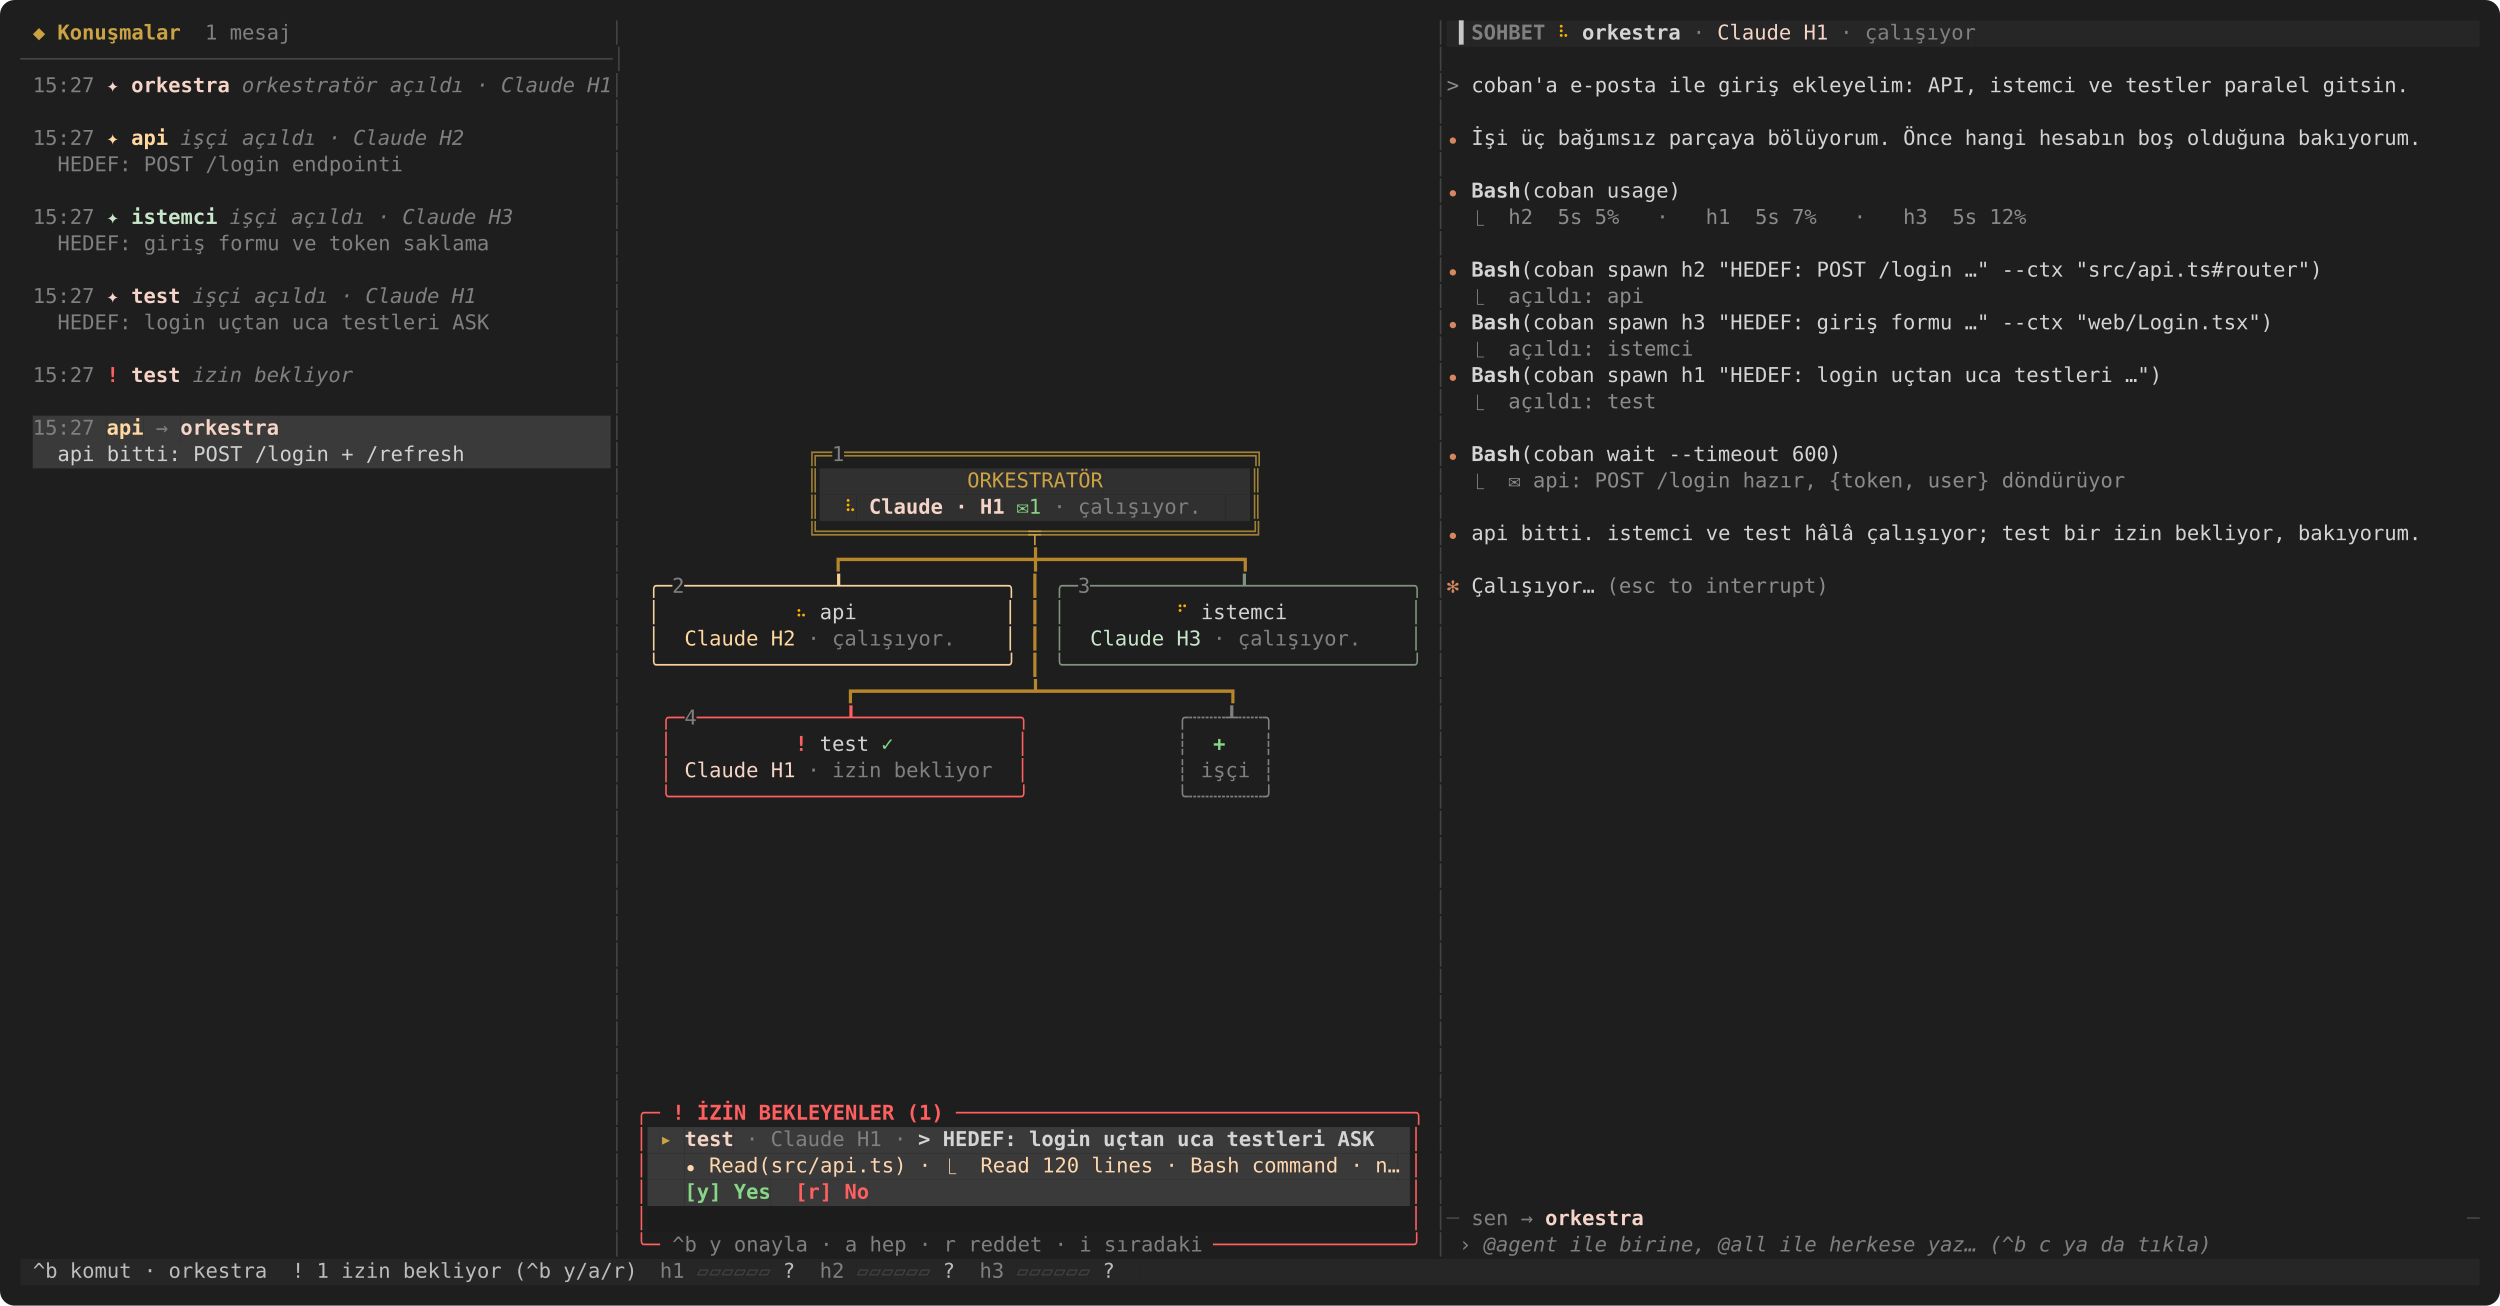
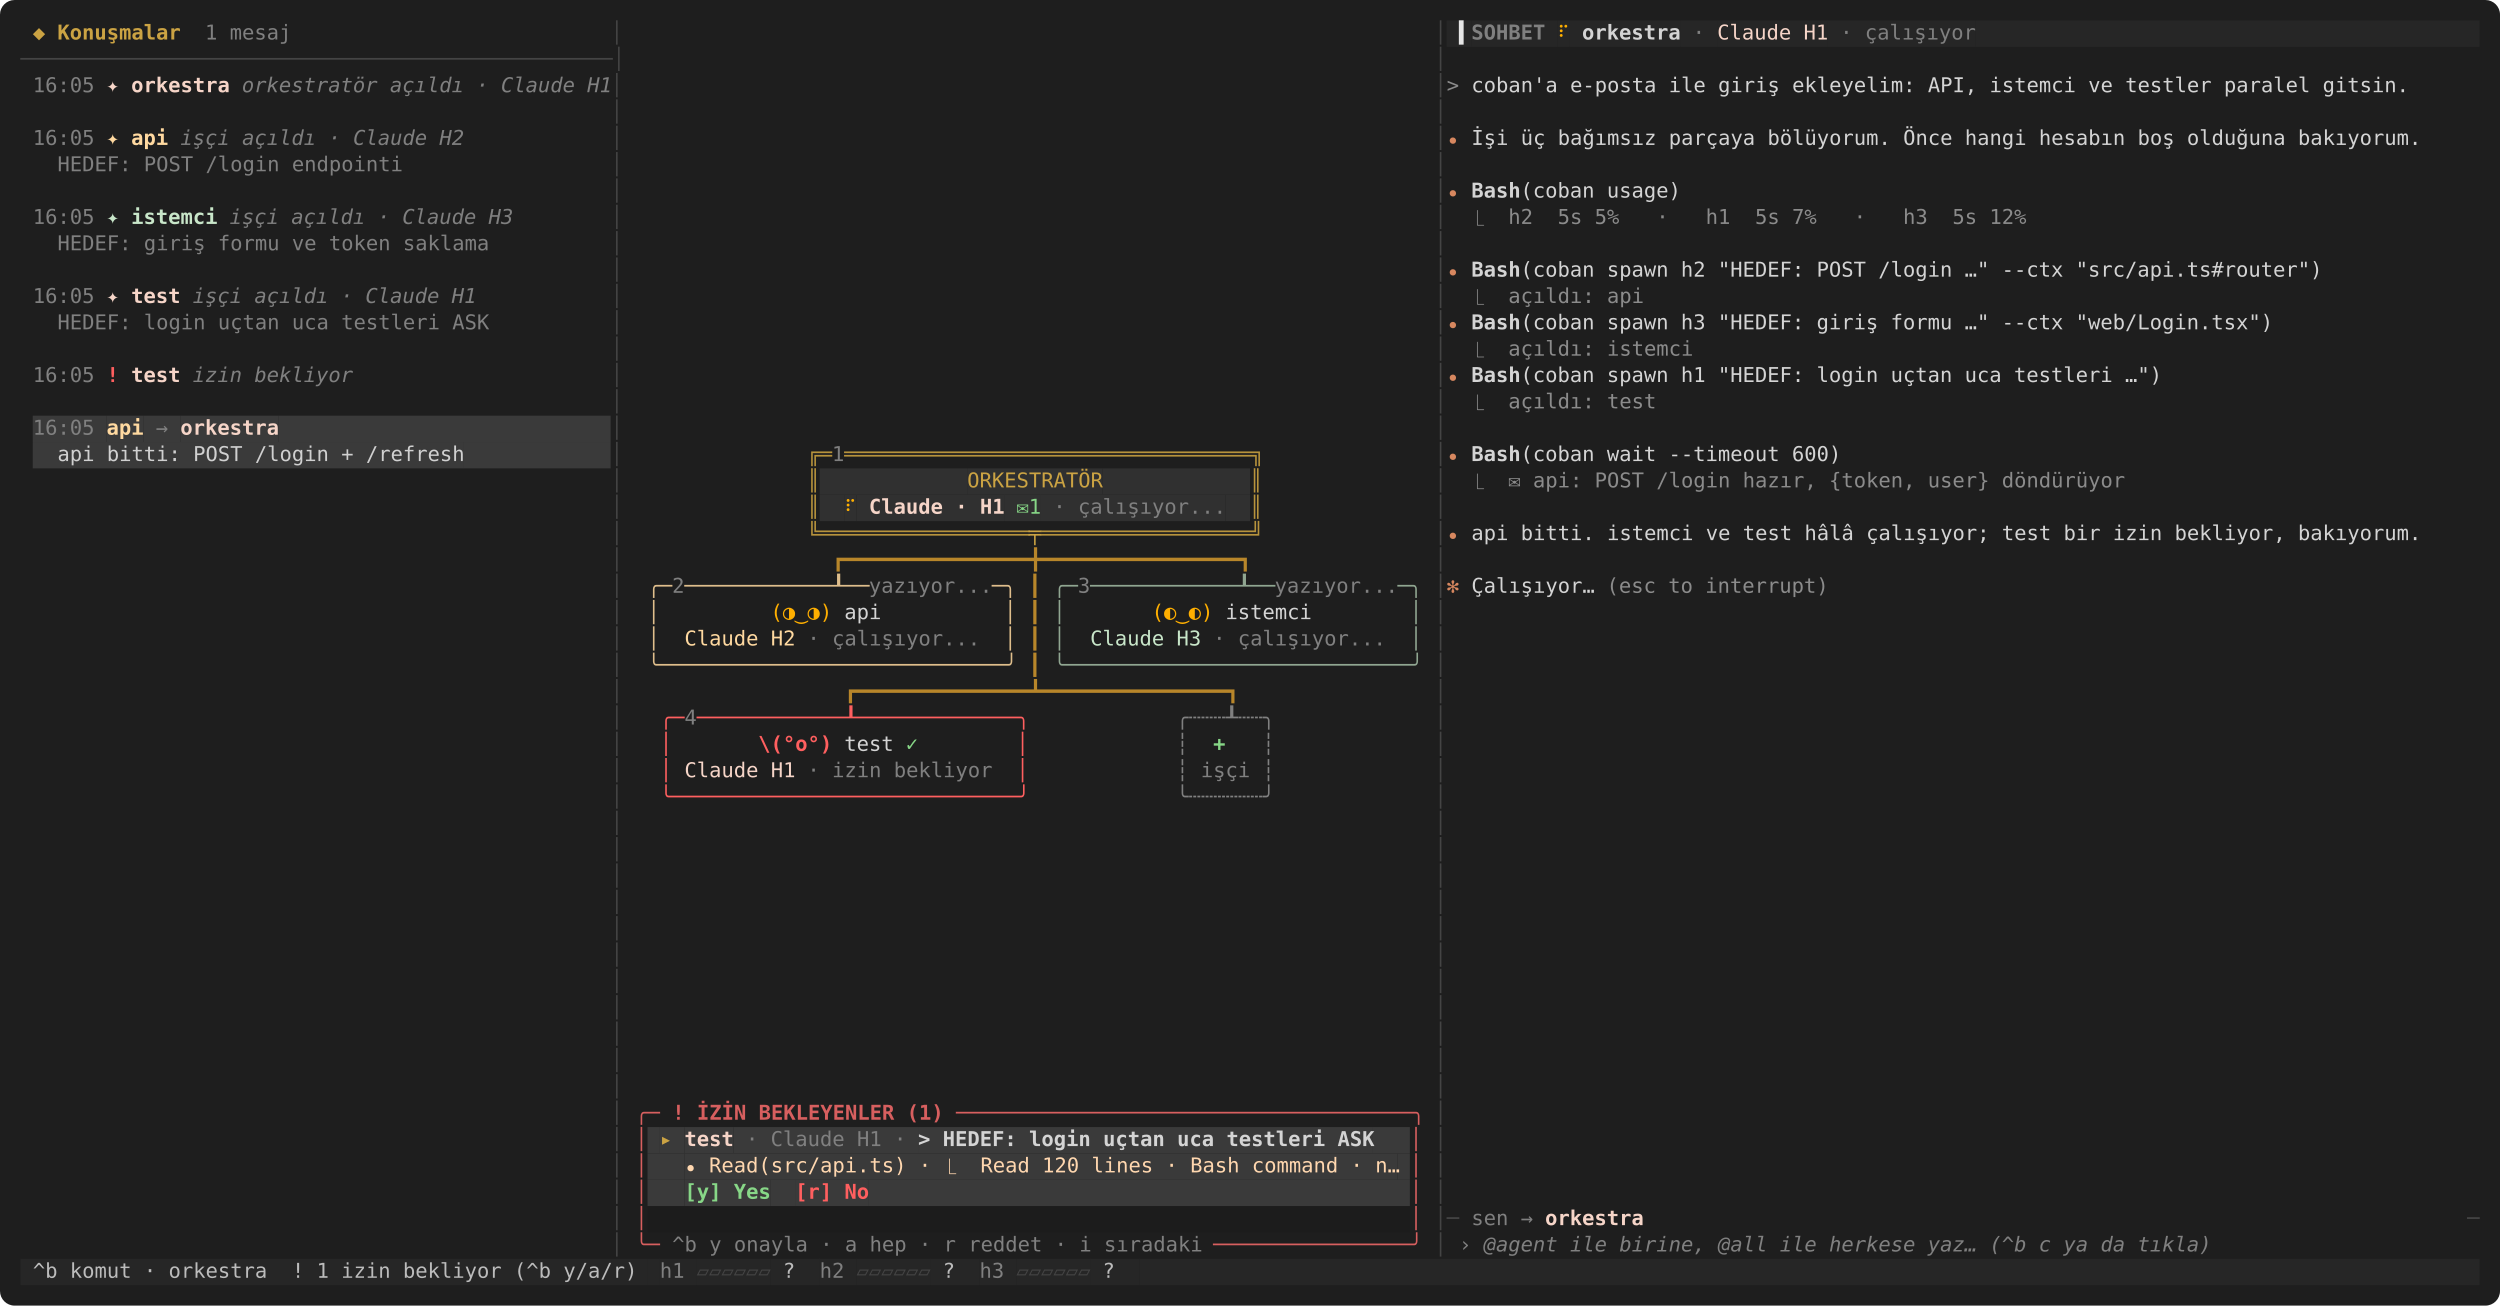
<svg xmlns="http://www.w3.org/2000/svg" width="1708" height="892" viewBox="0 0 1708 892">
  <rect width="100%" height="100%" rx="10" fill="#1e1e1e" />
  <g font-family="'SF Mono', Menlo, 'DejaVu Sans Mono', Consolas, monospace" font-size="14" xml:space="preserve" style="white-space:pre">
    <rect x="988.4" y="14" width="16.8" height="18" fill="#262626" />
    <rect x="1005.2" y="14" width="58.8" height="18" fill="#262626" />
    <rect x="1064.0" y="14" width="8.4" height="18" fill="#262626" />
    <rect x="1072.4" y="14" width="75.6" height="18" fill="#262626" />
    <rect x="1148.0" y="14" width="25.2" height="18" fill="#262626" />
    <rect x="1173.2" y="14" width="75.6" height="18" fill="#262626" />
    <rect x="1248.8" y="14" width="100.8" height="18" fill="#262626" />
    <rect x="1349.6" y="14" width="344.4" height="18" fill="#262626" />
    <rect x="22.4" y="284" width="50.4" height="18" fill="#3a3a3a" />
    <rect x="72.8" y="284" width="25.2" height="18" fill="#3a3a3a" />
    <rect x="98.0" y="284" width="25.2" height="18" fill="#3a3a3a" />
    <rect x="123.2" y="284" width="67.2" height="18" fill="#3a3a3a" />
    <rect x="190.4" y="284" width="226.8" height="18" fill="#3a3a3a" />
    <rect x="22.4" y="302" width="294.0" height="18" fill="#3a3a3a" />
    <rect x="316.4" y="302" width="100.8" height="18" fill="#3a3a3a" />
    <rect x="560.0" y="320" width="100.8" height="18" fill="#303030" />
    <rect x="660.8" y="320" width="92.4" height="18" fill="#303030" />
    <rect x="753.2" y="320" width="100.8" height="18" fill="#303030" />
    <rect x="560.0" y="338" width="16.8" height="18" fill="#303030" />
    <rect x="576.8" y="338" width="8.4" height="18" fill="#303030" />
    <rect x="585.2" y="338" width="100.8" height="18" fill="#303030" />
    <rect x="686.0" y="338" width="25.2" height="18" fill="#303030" />
    <rect x="711.2" y="338" width="126.0" height="18" fill="#303030" />
    <rect x="837.2" y="338" width="16.8" height="18" fill="#303030" />
    <rect x="442.4" y="770" width="8.4" height="18" fill="#3a3a3a" />
    <rect x="450.8" y="770" width="16.8" height="18" fill="#3a3a3a" />
    <rect x="467.6" y="770" width="33.6" height="18" fill="#3a3a3a" />
    <rect x="501.2" y="770" width="126.0" height="18" fill="#3a3a3a" />
    <rect x="627.2" y="770" width="310.8" height="18" fill="#3a3a3a" />
    <rect x="938.0" y="770" width="25.2" height="18" fill="#3a3a3a" />
    <rect x="442.4" y="788" width="25.2" height="18" fill="#3a3a3a" />
    <rect x="467.6" y="788" width="487.2" height="18" fill="#3a3a3a" />
    <rect x="954.8" y="788" width="8.4" height="18" fill="#3a3a3a" />
    <rect x="442.4" y="806" width="25.2" height="18" fill="#3a3a3a" />
    <rect x="467.6" y="806" width="58.8" height="18" fill="#3a3a3a" />
    <rect x="526.4" y="806" width="16.8" height="18" fill="#3a3a3a" />
    <rect x="543.2" y="806" width="50.4" height="18" fill="#3a3a3a" />
    <rect x="593.6" y="806" width="369.6" height="18" fill="#3a3a3a" />
    <rect x="442.4" y="824" width="520.8" height="18" fill="#1c1c1c" />
    <rect x="14.0" y="860" width="428.4" height="18" fill="#262626" />
    <rect x="442.4" y="860" width="8.4" height="18" fill="#262626" />
    <rect x="450.8" y="860" width="25.2" height="18" fill="#262626" />
    <rect x="476.0" y="860" width="50.4" height="18" fill="#262626" />
    <rect x="526.4" y="860" width="33.6" height="18" fill="#262626" />
    <rect x="560.0" y="860" width="25.2" height="18" fill="#262626" />
    <rect x="585.2" y="860" width="50.4" height="18" fill="#262626" />
    <rect x="635.6" y="860" width="33.6" height="18" fill="#262626" />
    <rect x="669.2" y="860" width="25.2" height="18" fill="#262626" />
    <rect x="694.4" y="860" width="50.4" height="18" fill="#262626" />
    <rect x="744.8" y="860" width="33.6" height="18" fill="#262626" />
    <rect x="778.4" y="860" width="915.6" height="18" fill="#262626" />
    <text x="14.0" y="27" fill="#cba343" textLength="25.2" lengthAdjust="spacing"> ◆ </text>
    <text x="39.2" y="27" fill="#cba343" textLength="84.0" lengthAdjust="spacing" font-weight="700">Konuşmalar</text>
    <text x="123.2" y="27" fill="#808080" textLength="75.6" lengthAdjust="spacing">  1 mesaj</text>
    <text x="417.2" y="27" fill="#444444" textLength="8.4" lengthAdjust="spacing">│</text>
    <text x="980.0" y="27" fill="#444444" textLength="8.4" lengthAdjust="spacing">│</text>
-     <text x="988.4" y="27" fill="#c8c8c8" textLength="16.8" lengthAdjust="spacing"> ▍</text>
+     <text x="988.4" y="27" fill="#e6e6e6" textLength="16.8" lengthAdjust="spacing"> ▍</text>
    <text x="1005.2" y="27" fill="#808080" textLength="58.8" lengthAdjust="spacing" font-weight="700">SOHBET </text>
-     <text x="1064.0" y="27" fill="#ffaf00" textLength="8.4" lengthAdjust="spacing">⠧</text>
+     <text x="1064.0" y="27" fill="#ffaf00" textLength="8.4" lengthAdjust="spacing">⠏</text>
    <text x="1072.4" y="27" fill="#d4d4d4" textLength="75.6" lengthAdjust="spacing" font-weight="700"> orkestra</text>
    <text x="1148.0" y="27" fill="#808080" textLength="25.2" lengthAdjust="spacing"> · </text>
    <text x="1173.2" y="27" fill="#f6d5c8" textLength="75.6" lengthAdjust="spacing">Claude H1</text>
    <text x="1248.8" y="27" fill="#808080" textLength="100.8" lengthAdjust="spacing"> · çalışıyor</text>
    <text x="14.0" y="45" fill="#444444" textLength="411.6" lengthAdjust="spacing">────────────────────────────────────────────────│</text>
    <text x="980.0" y="45" fill="#444444" textLength="8.4" lengthAdjust="spacing">│</text>
-     <text x="22.4" y="63" fill="#808080" textLength="50.4" lengthAdjust="spacing">15:27 </text>
+     <text x="22.4" y="63" fill="#808080" textLength="50.4" lengthAdjust="spacing">16:05 </text>
    <text x="72.8" y="63" fill="#f6d5c8" textLength="16.8" lengthAdjust="spacing">✦ </text>
    <text x="89.6" y="63" fill="#f6d5c8" textLength="67.2" lengthAdjust="spacing" font-weight="700">orkestra</text>
    <text x="156.8" y="63" fill="#808080" textLength="260.4" lengthAdjust="spacing" font-style="italic"> orkestratör açıldı · Claude H1</text>
    <text x="417.2" y="63" fill="#444444" textLength="8.4" lengthAdjust="spacing">│</text>
    <text x="980.0" y="63" fill="#444444" textLength="8.4" lengthAdjust="spacing">│</text>
    <text x="988.4" y="63" fill="#d4d4d4" textLength="8.4" lengthAdjust="spacing" opacity="0.6">&gt;</text>
    <text x="996.8" y="63" fill="#d4d4d4" textLength="697.2" lengthAdjust="spacing"> coban'a e-posta ile giriş ekleyelim: API, istemci ve testler paralel gitsin.      </text>
    <text x="417.2" y="81" fill="#444444" textLength="8.4" lengthAdjust="spacing">│</text>
    <text x="980.0" y="81" fill="#444444" textLength="8.4" lengthAdjust="spacing">│</text>
-     <text x="22.4" y="99" fill="#808080" textLength="50.4" lengthAdjust="spacing">15:27 </text>
+     <text x="22.4" y="99" fill="#808080" textLength="50.4" lengthAdjust="spacing">16:05 </text>
    <text x="72.8" y="99" fill="#ffd9a0" textLength="16.8" lengthAdjust="spacing">✦ </text>
    <text x="89.6" y="99" fill="#ffd9a0" textLength="25.2" lengthAdjust="spacing" font-weight="700">api</text>
    <text x="114.8" y="99" fill="#808080" textLength="201.6" lengthAdjust="spacing" font-style="italic"> işçi açıldı · Claude H2</text>
    <text x="417.2" y="99" fill="#444444" textLength="8.4" lengthAdjust="spacing">│</text>
    <text x="980.0" y="99" fill="#444444" textLength="8.4" lengthAdjust="spacing">│</text>
    <text x="988.4" y="99" fill="#d7875f" textLength="8.4" lengthAdjust="spacing">⏺</text>
    <text x="996.8" y="99" fill="#d4d4d4" textLength="697.2" lengthAdjust="spacing"> İşi üç bağımsız parçaya bölüyorum. Önce hangi hesabın boş olduğuna bakıyorum.     </text>
    <text x="22.4" y="117" fill="#808080" textLength="252.0" lengthAdjust="spacing">  HEDEF: POST /login endpointi</text>
    <text x="417.2" y="117" fill="#444444" textLength="8.4" lengthAdjust="spacing">│</text>
    <text x="980.0" y="117" fill="#444444" textLength="8.4" lengthAdjust="spacing">│</text>
    <text x="417.2" y="135" fill="#444444" textLength="8.4" lengthAdjust="spacing">│</text>
    <text x="980.0" y="135" fill="#444444" textLength="8.4" lengthAdjust="spacing">│</text>
    <text x="988.4" y="135" fill="#d7875f" textLength="8.4" lengthAdjust="spacing">⏺</text>
    <text x="1005.2" y="135" fill="#d4d4d4" textLength="33.6" lengthAdjust="spacing" font-weight="700">Bash</text>
    <text x="1038.8" y="135" fill="#d4d4d4" textLength="655.2" lengthAdjust="spacing">(coban usage)                                                                 </text>
-     <text x="22.4" y="153" fill="#808080" textLength="50.4" lengthAdjust="spacing">15:27 </text>
+     <text x="22.4" y="153" fill="#808080" textLength="50.4" lengthAdjust="spacing">16:05 </text>
    <text x="72.8" y="153" fill="#c8e6c9" textLength="16.8" lengthAdjust="spacing">✦ </text>
    <text x="89.6" y="153" fill="#c8e6c9" textLength="58.8" lengthAdjust="spacing" font-weight="700">istemci</text>
    <text x="148.4" y="153" fill="#808080" textLength="201.6" lengthAdjust="spacing" font-style="italic"> işçi açıldı · Claude H3</text>
    <text x="417.2" y="153" fill="#444444" textLength="8.4" lengthAdjust="spacing">│</text>
    <text x="980.0" y="153" fill="#444444" textLength="8.4" lengthAdjust="spacing">│</text>
    <text x="1005.2" y="153" fill="#d4d4d4" textLength="378.0" lengthAdjust="spacing" opacity="0.6">⎿  h2  5s 5%   ·   h1  5s 7%   ·   h3  5s 12%</text>
    <text x="22.4" y="171" fill="#808080" textLength="310.8" lengthAdjust="spacing">  HEDEF: giriş formu ve token saklama</text>
    <text x="417.2" y="171" fill="#444444" textLength="8.4" lengthAdjust="spacing">│</text>
    <text x="980.0" y="171" fill="#444444" textLength="8.4" lengthAdjust="spacing">│</text>
    <text x="417.2" y="189" fill="#444444" textLength="8.4" lengthAdjust="spacing">│</text>
    <text x="980.0" y="189" fill="#444444" textLength="8.4" lengthAdjust="spacing">│</text>
    <text x="988.4" y="189" fill="#d7875f" textLength="8.4" lengthAdjust="spacing">⏺</text>
    <text x="1005.2" y="189" fill="#d4d4d4" textLength="33.6" lengthAdjust="spacing" font-weight="700">Bash</text>
    <text x="1038.8" y="189" fill="#d4d4d4" textLength="655.2" lengthAdjust="spacing">(coban spawn h2 "HEDEF: POST /login …" --ctx "src/api.ts#router")             </text>
-     <text x="22.4" y="207" fill="#808080" textLength="50.4" lengthAdjust="spacing">15:27 </text>
+     <text x="22.4" y="207" fill="#808080" textLength="50.4" lengthAdjust="spacing">16:05 </text>
    <text x="72.8" y="207" fill="#f6d5c8" textLength="16.8" lengthAdjust="spacing">✦ </text>
    <text x="89.6" y="207" fill="#f6d5c8" textLength="33.6" lengthAdjust="spacing" font-weight="700">test</text>
    <text x="123.2" y="207" fill="#808080" textLength="201.6" lengthAdjust="spacing" font-style="italic"> işçi açıldı · Claude H1</text>
    <text x="417.2" y="207" fill="#444444" textLength="8.4" lengthAdjust="spacing">│</text>
    <text x="980.0" y="207" fill="#444444" textLength="8.4" lengthAdjust="spacing">│</text>
    <text x="1005.2" y="207" fill="#d4d4d4" textLength="117.6" lengthAdjust="spacing" opacity="0.6">⎿  açıldı: api</text>
    <text x="22.4" y="225" fill="#808080" textLength="310.8" lengthAdjust="spacing">  HEDEF: login uçtan uca testleri ASK</text>
    <text x="417.2" y="225" fill="#444444" textLength="8.4" lengthAdjust="spacing">│</text>
    <text x="980.0" y="225" fill="#444444" textLength="8.4" lengthAdjust="spacing">│</text>
    <text x="988.4" y="225" fill="#d7875f" textLength="8.4" lengthAdjust="spacing">⏺</text>
    <text x="1005.2" y="225" fill="#d4d4d4" textLength="33.6" lengthAdjust="spacing" font-weight="700">Bash</text>
    <text x="1038.8" y="225" fill="#d4d4d4" textLength="655.2" lengthAdjust="spacing">(coban spawn h3 "HEDEF: giriş formu …" --ctx "web/Login.tsx")                 </text>
    <text x="417.2" y="243" fill="#444444" textLength="8.4" lengthAdjust="spacing">│</text>
    <text x="980.0" y="243" fill="#444444" textLength="8.4" lengthAdjust="spacing">│</text>
    <text x="1005.2" y="243" fill="#d4d4d4" textLength="151.2" lengthAdjust="spacing" opacity="0.6">⎿  açıldı: istemci</text>
-     <text x="22.4" y="261" fill="#808080" textLength="50.4" lengthAdjust="spacing">15:27 </text>
+     <text x="22.4" y="261" fill="#808080" textLength="50.4" lengthAdjust="spacing">16:05 </text>
    <text x="72.8" y="261" fill="#ff5f5f" textLength="16.8" lengthAdjust="spacing" font-weight="700">! </text>
    <text x="89.6" y="261" fill="#f6d5c8" textLength="33.6" lengthAdjust="spacing" font-weight="700">test</text>
    <text x="123.2" y="261" fill="#808080" textLength="117.6" lengthAdjust="spacing" font-style="italic"> izin bekliyor</text>
    <text x="417.2" y="261" fill="#444444" textLength="8.4" lengthAdjust="spacing">│</text>
    <text x="980.0" y="261" fill="#444444" textLength="8.4" lengthAdjust="spacing">│</text>
    <text x="988.4" y="261" fill="#d7875f" textLength="8.4" lengthAdjust="spacing">⏺</text>
    <text x="1005.2" y="261" fill="#d4d4d4" textLength="33.6" lengthAdjust="spacing" font-weight="700">Bash</text>
    <text x="1038.8" y="261" fill="#d4d4d4" textLength="655.2" lengthAdjust="spacing">(coban spawn h1 "HEDEF: login uçtan uca testleri …")                          </text>
    <text x="417.2" y="279" fill="#444444" textLength="8.4" lengthAdjust="spacing">│</text>
    <text x="980.0" y="279" fill="#444444" textLength="8.4" lengthAdjust="spacing">│</text>
    <text x="1005.2" y="279" fill="#d4d4d4" textLength="126.0" lengthAdjust="spacing" opacity="0.6">⎿  açıldı: test</text>
-     <text x="22.4" y="297" fill="#808080" textLength="50.4" lengthAdjust="spacing">15:27 </text>
+     <text x="22.4" y="297" fill="#808080" textLength="50.4" lengthAdjust="spacing">16:05 </text>
    <text x="72.8" y="297" fill="#ffd9a0" textLength="25.2" lengthAdjust="spacing" font-weight="700">api</text>
    <text x="98.0" y="297" fill="#808080" textLength="25.2" lengthAdjust="spacing"> → </text>
    <text x="123.2" y="297" fill="#f6d5c8" textLength="67.2" lengthAdjust="spacing" font-weight="700">orkestra</text>
    <text x="417.2" y="297" fill="#444444" textLength="8.4" lengthAdjust="spacing">│</text>
    <text x="980.0" y="297" fill="#444444" textLength="8.4" lengthAdjust="spacing">│</text>
    <text x="22.4" y="315" fill="#d0d0d0" textLength="294.0" lengthAdjust="spacing">  api bitti: POST /login + /refresh</text>
    <text x="417.2" y="315" fill="#444444" textLength="8.4" lengthAdjust="spacing">│</text>
-     <text x="551.6" y="315" fill="#9f8035" textLength="16.8" lengthAdjust="spacing" font-weight="700">╔═</text>
+     <text x="551.6" y="315" fill="#b7933c" textLength="16.8" lengthAdjust="spacing" font-weight="700">╔═</text>
    <text x="568.4" y="315" fill="#808080" textLength="8.4" lengthAdjust="spacing">1</text>
-     <text x="576.8" y="315" fill="#9f8035" textLength="285.6" lengthAdjust="spacing" font-weight="700">═════════════════════════════════╗</text>
+     <text x="576.8" y="315" fill="#b7933c" textLength="285.6" lengthAdjust="spacing" font-weight="700">═════════════════════════════════╗</text>
    <text x="980.0" y="315" fill="#444444" textLength="8.4" lengthAdjust="spacing">│</text>
    <text x="988.4" y="315" fill="#d7875f" textLength="8.4" lengthAdjust="spacing">⏺</text>
    <text x="1005.2" y="315" fill="#d4d4d4" textLength="33.6" lengthAdjust="spacing" font-weight="700">Bash</text>
    <text x="1038.8" y="315" fill="#d4d4d4" textLength="655.2" lengthAdjust="spacing">(coban wait --timeout 600)                                                    </text>
    <text x="417.2" y="333" fill="#444444" textLength="8.4" lengthAdjust="spacing">│</text>
-     <text x="551.6" y="333" fill="#9f8035" textLength="8.4" lengthAdjust="spacing" font-weight="700">║</text>
+     <text x="551.6" y="333" fill="#b7933c" textLength="8.4" lengthAdjust="spacing" font-weight="700">║</text>
    <text x="660.8" y="333" fill="#cba343" textLength="92.4" lengthAdjust="spacing">ORKESTRATÖR</text>
-     <text x="854.0" y="333" fill="#9f8035" textLength="8.4" lengthAdjust="spacing" font-weight="700">║</text>
+     <text x="854.0" y="333" fill="#b7933c" textLength="8.4" lengthAdjust="spacing" font-weight="700">║</text>
    <text x="980.0" y="333" fill="#444444" textLength="8.4" lengthAdjust="spacing">│</text>
    <text x="1005.2" y="333" fill="#d4d4d4" textLength="445.2" lengthAdjust="spacing" opacity="0.6">⎿  ✉ api: POST /login hazır, {token, user} döndürüyor</text>
    <text x="417.2" y="351" fill="#444444" textLength="8.4" lengthAdjust="spacing">│</text>
-     <text x="551.6" y="351" fill="#9f8035" textLength="8.4" lengthAdjust="spacing" font-weight="700">║</text>
-     <text x="576.8" y="351" fill="#ffaf00" textLength="8.4" lengthAdjust="spacing">⠧</text>
+     <text x="551.6" y="351" fill="#b7933c" textLength="8.4" lengthAdjust="spacing" font-weight="700">║</text>
+     <text x="576.8" y="351" fill="#ffaf00" textLength="8.4" lengthAdjust="spacing">⠏</text>
    <text x="585.2" y="351" fill="#f6d5c8" textLength="100.8" lengthAdjust="spacing" font-weight="700"> Claude · H1</text>
    <text x="686.0" y="351" fill="#87d787" textLength="25.2" lengthAdjust="spacing"> ✉1</text>
-     <text x="711.2" y="351" fill="#808080" textLength="126.0" lengthAdjust="spacing"> · çalışıyor.  </text>
-     <text x="854.0" y="351" fill="#9f8035" textLength="8.4" lengthAdjust="spacing" font-weight="700">║</text>
+     <text x="711.2" y="351" fill="#808080" textLength="126.0" lengthAdjust="spacing"> · çalışıyor...</text>
+     <text x="854.0" y="351" fill="#b7933c" textLength="8.4" lengthAdjust="spacing" font-weight="700">║</text>
    <text x="980.0" y="351" fill="#444444" textLength="8.4" lengthAdjust="spacing">│</text>
    <text x="417.2" y="369" fill="#444444" textLength="8.4" lengthAdjust="spacing">│</text>
-     <text x="551.6" y="369" fill="#9f8035" textLength="151.2" lengthAdjust="spacing" font-weight="700">╚═════════════════</text>
+     <text x="551.6" y="369" fill="#b7933c" textLength="151.2" lengthAdjust="spacing" font-weight="700">╚═════════════════</text>
    <text x="702.8" y="369" fill="#cba343" textLength="8.4" lengthAdjust="spacing" font-weight="700">╤</text>
-     <text x="711.2" y="369" fill="#9f8035" textLength="151.2" lengthAdjust="spacing" font-weight="700">═════════════════╝</text>
+     <text x="711.2" y="369" fill="#b7933c" textLength="151.2" lengthAdjust="spacing" font-weight="700">═════════════════╝</text>
    <text x="980.0" y="369" fill="#444444" textLength="8.4" lengthAdjust="spacing">│</text>
    <text x="988.4" y="369" fill="#d7875f" textLength="8.4" lengthAdjust="spacing">⏺</text>
    <text x="996.8" y="369" fill="#d4d4d4" textLength="697.2" lengthAdjust="spacing"> api bitti. istemci ve test hâlâ çalışıyor; test bir izin bekliyor, bakıyorum.     </text>
    <text x="417.2" y="387" fill="#444444" textLength="8.4" lengthAdjust="spacing">│</text>
    <text x="568.4" y="387" fill="#b8862a" textLength="285.6" lengthAdjust="spacing">┏━━━━━━━━━━━━━━━╋━━━━━━━━━━━━━━━━┓</text>
    <text x="980.0" y="387" fill="#444444" textLength="8.4" lengthAdjust="spacing">│</text>
    <text x="417.2" y="405" fill="#444444" textLength="8.4" lengthAdjust="spacing">│</text>
-     <text x="442.4" y="405" fill="#f7d29b" textLength="16.8" lengthAdjust="spacing">╭─</text>
+     <text x="442.4" y="405" fill="#dfbe8c" textLength="16.8" lengthAdjust="spacing">╭─</text>
    <text x="459.2" y="405" fill="#808080" textLength="8.4" lengthAdjust="spacing">2</text>
-     <text x="467.6" y="405" fill="#f7d29b" textLength="226.8" lengthAdjust="spacing">────────────┸─────────────╮</text>
+     <text x="467.6" y="405" fill="#dfbe8c" textLength="126.0" lengthAdjust="spacing">────────────┸──</text>
+     <text x="593.6" y="405" fill="#808080" textLength="84.0" lengthAdjust="spacing">yazıyor...</text>
+     <text x="677.6" y="405" fill="#dfbe8c" textLength="16.8" lengthAdjust="spacing">─╮</text>
    <text x="702.8" y="405" fill="#b8862a" textLength="8.4" lengthAdjust="spacing">┃</text>
-     <text x="719.6" y="405" fill="#7f9380" textLength="16.8" lengthAdjust="spacing">╭─</text>
+     <text x="719.6" y="405" fill="#90a691" textLength="16.8" lengthAdjust="spacing">╭─</text>
    <text x="736.4" y="405" fill="#808080" textLength="8.4" lengthAdjust="spacing">3</text>
-     <text x="744.8" y="405" fill="#7f9380" textLength="226.8" lengthAdjust="spacing">────────────┸─────────────╮</text>
+     <text x="744.8" y="405" fill="#90a691" textLength="126.0" lengthAdjust="spacing">────────────┸──</text>
+     <text x="870.8" y="405" fill="#808080" textLength="84.0" lengthAdjust="spacing">yazıyor...</text>
+     <text x="954.8" y="405" fill="#90a691" textLength="16.8" lengthAdjust="spacing">─╮</text>
    <text x="980.0" y="405" fill="#444444" textLength="8.4" lengthAdjust="spacing">│</text>
    <text x="988.4" y="405" fill="#d7875f" textLength="8.4" lengthAdjust="spacing">✻</text>
    <text x="996.8" y="405" fill="#d4d4d4" textLength="100.8" lengthAdjust="spacing"> Çalışıyor… </text>
    <text x="1097.6" y="405" fill="#d4d4d4" textLength="151.2" lengthAdjust="spacing" opacity="0.6">(esc to interrupt)</text>
    <text x="417.2" y="423" fill="#444444" textLength="8.4" lengthAdjust="spacing">│</text>
-     <text x="442.4" y="423" fill="#f7d29b" textLength="8.4" lengthAdjust="spacing">│</text>
-     <text x="543.2" y="423" fill="#ffaf00" textLength="8.4" lengthAdjust="spacing">⠦</text>
-     <text x="551.6" y="423" fill="#d4d4d4" textLength="134.4" lengthAdjust="spacing"> api            </text>
-     <text x="686.0" y="423" fill="#f7d29b" textLength="8.4" lengthAdjust="spacing">│</text>
+     <text x="442.4" y="423" fill="#dfbe8c" textLength="8.4" lengthAdjust="spacing">│</text>
+     <text x="526.4" y="423" fill="#ffaf00" textLength="42.0" lengthAdjust="spacing">(◑‿◑)</text>
+     <text x="568.4" y="423" fill="#d4d4d4" textLength="117.6" lengthAdjust="spacing"> api          </text>
+     <text x="686.0" y="423" fill="#dfbe8c" textLength="8.4" lengthAdjust="spacing">│</text>
    <text x="702.8" y="423" fill="#b8862a" textLength="8.4" lengthAdjust="spacing">┃</text>
-     <text x="719.6" y="423" fill="#7f9380" textLength="8.4" lengthAdjust="spacing">│</text>
-     <text x="803.6" y="423" fill="#ffaf00" textLength="8.4" lengthAdjust="spacing">⠋</text>
-     <text x="812.0" y="423" fill="#d4d4d4" textLength="151.2" lengthAdjust="spacing"> istemci          </text>
-     <text x="963.2" y="423" fill="#7f9380" textLength="8.4" lengthAdjust="spacing">│</text>
+     <text x="719.6" y="423" fill="#90a691" textLength="8.4" lengthAdjust="spacing">│</text>
+     <text x="786.8" y="423" fill="#ffaf00" textLength="42.0" lengthAdjust="spacing">(◐‿◐)</text>
+     <text x="828.8" y="423" fill="#d4d4d4" textLength="134.4" lengthAdjust="spacing"> istemci        </text>
+     <text x="963.2" y="423" fill="#90a691" textLength="8.4" lengthAdjust="spacing">│</text>
    <text x="980.0" y="423" fill="#444444" textLength="8.4" lengthAdjust="spacing">│</text>
    <text x="417.2" y="441" fill="#444444" textLength="8.4" lengthAdjust="spacing">│</text>
-     <text x="442.4" y="441" fill="#f7d29b" textLength="8.4" lengthAdjust="spacing">│</text>
+     <text x="442.4" y="441" fill="#dfbe8c" textLength="8.4" lengthAdjust="spacing">│</text>
    <text x="467.6" y="441" fill="#ffd9a0" textLength="75.6" lengthAdjust="spacing">Claude H2</text>
-     <text x="543.2" y="441" fill="#808080" textLength="126.0" lengthAdjust="spacing"> · çalışıyor.  </text>
-     <text x="686.0" y="441" fill="#f7d29b" textLength="8.4" lengthAdjust="spacing">│</text>
+     <text x="543.2" y="441" fill="#808080" textLength="126.0" lengthAdjust="spacing"> · çalışıyor...</text>
+     <text x="686.0" y="441" fill="#dfbe8c" textLength="8.4" lengthAdjust="spacing">│</text>
    <text x="702.8" y="441" fill="#b8862a" textLength="8.4" lengthAdjust="spacing">┃</text>
-     <text x="719.6" y="441" fill="#7f9380" textLength="8.4" lengthAdjust="spacing">│</text>
+     <text x="719.6" y="441" fill="#90a691" textLength="8.4" lengthAdjust="spacing">│</text>
    <text x="744.8" y="441" fill="#c8e6c9" textLength="75.6" lengthAdjust="spacing">Claude H3</text>
-     <text x="820.4" y="441" fill="#808080" textLength="126.0" lengthAdjust="spacing"> · çalışıyor.  </text>
-     <text x="963.2" y="441" fill="#7f9380" textLength="8.4" lengthAdjust="spacing">│</text>
+     <text x="820.4" y="441" fill="#808080" textLength="126.0" lengthAdjust="spacing"> · çalışıyor...</text>
+     <text x="963.2" y="441" fill="#90a691" textLength="8.4" lengthAdjust="spacing">│</text>
    <text x="980.0" y="441" fill="#444444" textLength="8.4" lengthAdjust="spacing">│</text>
    <text x="417.2" y="459" fill="#444444" textLength="8.4" lengthAdjust="spacing">│</text>
-     <text x="442.4" y="459" fill="#f7d29b" textLength="252.0" lengthAdjust="spacing">╰────────────────────────────╯</text>
+     <text x="442.4" y="459" fill="#dfbe8c" textLength="252.0" lengthAdjust="spacing">╰────────────────────────────╯</text>
    <text x="702.8" y="459" fill="#b8862a" textLength="8.4" lengthAdjust="spacing">┃</text>
-     <text x="719.6" y="459" fill="#7f9380" textLength="252.0" lengthAdjust="spacing">╰────────────────────────────╯</text>
+     <text x="719.6" y="459" fill="#90a691" textLength="252.0" lengthAdjust="spacing">╰────────────────────────────╯</text>
    <text x="980.0" y="459" fill="#444444" textLength="8.4" lengthAdjust="spacing">│</text>
    <text x="417.2" y="477" fill="#444444" textLength="8.4" lengthAdjust="spacing">│</text>
    <text x="576.8" y="477" fill="#b8862a" textLength="268.8" lengthAdjust="spacing">┏━━━━━━━━━━━━━━┻━━━━━━━━━━━━━━━┓</text>
    <text x="980.0" y="477" fill="#444444" textLength="8.4" lengthAdjust="spacing">│</text>
    <text x="417.2" y="495" fill="#444444" textLength="8.4" lengthAdjust="spacing">│</text>
    <text x="450.8" y="495" fill="#ff5f5f" textLength="16.8" lengthAdjust="spacing">╭─</text>
    <text x="467.6" y="495" fill="#808080" textLength="8.4" lengthAdjust="spacing">4</text>
    <text x="476.0" y="495" fill="#ff5f5f" textLength="226.8" lengthAdjust="spacing">────────────┸─────────────╮</text>
    <text x="803.6" y="495" fill="#808080" textLength="67.2" lengthAdjust="spacing">╭┄┄┄┸┄┄╮</text>
    <text x="980.0" y="495" fill="#444444" textLength="8.4" lengthAdjust="spacing">│</text>
    <text x="417.2" y="513" fill="#444444" textLength="8.4" lengthAdjust="spacing">│</text>
    <text x="450.8" y="513" fill="#ff5f5f" textLength="8.4" lengthAdjust="spacing">│</text>
-     <text x="543.2" y="513" fill="#ff5f5f" textLength="8.4" lengthAdjust="spacing" font-weight="700">!</text>
-     <text x="551.6" y="513" fill="#d4d4d4" textLength="42.0" lengthAdjust="spacing"> test</text>
-     <text x="593.6" y="513" fill="#87d787" textLength="16.8" lengthAdjust="spacing"> ✓</text>
+     <text x="518.0" y="513" fill="#ff5f5f" textLength="50.4" lengthAdjust="spacing" font-weight="700">\(°o°)</text>
+     <text x="568.4" y="513" fill="#d4d4d4" textLength="42.0" lengthAdjust="spacing"> test</text>
+     <text x="610.4" y="513" fill="#87d787" textLength="16.8" lengthAdjust="spacing"> ✓</text>
    <text x="694.4" y="513" fill="#ff5f5f" textLength="8.4" lengthAdjust="spacing">│</text>
    <text x="803.6" y="513" fill="#808080" textLength="8.4" lengthAdjust="spacing">┆</text>
    <text x="828.8" y="513" fill="#87d787" textLength="8.4" lengthAdjust="spacing" font-weight="700">+</text>
    <text x="862.4" y="513" fill="#808080" textLength="8.4" lengthAdjust="spacing">┆</text>
    <text x="980.0" y="513" fill="#444444" textLength="8.4" lengthAdjust="spacing">│</text>
    <text x="417.2" y="531" fill="#444444" textLength="8.4" lengthAdjust="spacing">│</text>
    <text x="450.8" y="531" fill="#ff5f5f" textLength="8.4" lengthAdjust="spacing">│</text>
    <text x="467.6" y="531" fill="#f6d5c8" textLength="75.6" lengthAdjust="spacing">Claude H1</text>
    <text x="543.2" y="531" fill="#808080" textLength="134.4" lengthAdjust="spacing"> · izin bekliyor</text>
    <text x="694.4" y="531" fill="#ff5f5f" textLength="8.4" lengthAdjust="spacing">│</text>
    <text x="803.6" y="531" fill="#808080" textLength="8.4" lengthAdjust="spacing">┆</text>
    <text x="820.4" y="531" fill="#808080" textLength="33.6" lengthAdjust="spacing">işçi</text>
    <text x="862.4" y="531" fill="#808080" textLength="8.4" lengthAdjust="spacing">┆</text>
    <text x="980.0" y="531" fill="#444444" textLength="8.4" lengthAdjust="spacing">│</text>
    <text x="417.2" y="549" fill="#444444" textLength="8.4" lengthAdjust="spacing">│</text>
    <text x="450.8" y="549" fill="#ff5f5f" textLength="252.0" lengthAdjust="spacing">╰────────────────────────────╯</text>
    <text x="803.6" y="549" fill="#808080" textLength="67.2" lengthAdjust="spacing">╰┄┄┄┄┄┄╯</text>
    <text x="980.0" y="549" fill="#444444" textLength="8.4" lengthAdjust="spacing">│</text>
    <text x="417.2" y="567" fill="#444444" textLength="8.4" lengthAdjust="spacing">│</text>
    <text x="980.0" y="567" fill="#444444" textLength="8.4" lengthAdjust="spacing">│</text>
    <text x="417.2" y="585" fill="#444444" textLength="8.4" lengthAdjust="spacing">│</text>
    <text x="980.0" y="585" fill="#444444" textLength="8.4" lengthAdjust="spacing">│</text>
    <text x="417.2" y="603" fill="#444444" textLength="8.4" lengthAdjust="spacing">│</text>
    <text x="980.0" y="603" fill="#444444" textLength="8.4" lengthAdjust="spacing">│</text>
    <text x="417.2" y="621" fill="#444444" textLength="8.4" lengthAdjust="spacing">│</text>
    <text x="980.0" y="621" fill="#444444" textLength="8.4" lengthAdjust="spacing">│</text>
    <text x="417.2" y="639" fill="#444444" textLength="8.4" lengthAdjust="spacing">│</text>
    <text x="980.0" y="639" fill="#444444" textLength="8.4" lengthAdjust="spacing">│</text>
    <text x="417.2" y="657" fill="#444444" textLength="8.4" lengthAdjust="spacing">│</text>
    <text x="980.0" y="657" fill="#444444" textLength="8.4" lengthAdjust="spacing">│</text>
    <text x="417.2" y="675" fill="#444444" textLength="8.4" lengthAdjust="spacing">│</text>
    <text x="980.0" y="675" fill="#444444" textLength="8.4" lengthAdjust="spacing">│</text>
    <text x="417.2" y="693" fill="#444444" textLength="8.4" lengthAdjust="spacing">│</text>
    <text x="980.0" y="693" fill="#444444" textLength="8.4" lengthAdjust="spacing">│</text>
    <text x="417.2" y="711" fill="#444444" textLength="8.4" lengthAdjust="spacing">│</text>
    <text x="980.0" y="711" fill="#444444" textLength="8.4" lengthAdjust="spacing">│</text>
    <text x="417.2" y="729" fill="#444444" textLength="8.4" lengthAdjust="spacing">│</text>
    <text x="980.0" y="729" fill="#444444" textLength="8.4" lengthAdjust="spacing">│</text>
    <text x="417.2" y="747" fill="#444444" textLength="8.4" lengthAdjust="spacing">│</text>
    <text x="980.0" y="747" fill="#444444" textLength="8.4" lengthAdjust="spacing">│</text>
    <text x="417.2" y="765" fill="#444444" textLength="8.4" lengthAdjust="spacing">│</text>
-     <text x="434.0" y="765" fill="#ff5f5f" textLength="537.6" lengthAdjust="spacing" font-weight="700">╭─ ! İZİN BEKLEYENLER (1) ─────────────────────────────────────╮</text>
+     <text x="434.0" y="765" fill="#d75f5f" textLength="537.6" lengthAdjust="spacing" font-weight="700">╭─ ! İZİN BEKLEYENLER (1) ─────────────────────────────────────╮</text>
    <text x="980.0" y="765" fill="#444444" textLength="8.4" lengthAdjust="spacing">│</text>
    <text x="417.2" y="783" fill="#444444" textLength="8.4" lengthAdjust="spacing">│</text>
-     <text x="434.0" y="783" fill="#ff5f5f" textLength="8.4" lengthAdjust="spacing" font-weight="700">│</text>
+     <text x="434.0" y="783" fill="#d75f5f" textLength="8.4" lengthAdjust="spacing" font-weight="700">│</text>
    <text x="450.8" y="783" fill="#cba343" textLength="16.8" lengthAdjust="spacing" font-weight="700">▸ </text>
    <text x="467.6" y="783" fill="#f6d5c8" textLength="33.6" lengthAdjust="spacing" font-weight="700">test</text>
    <text x="501.2" y="783" fill="#808080" textLength="126.0" lengthAdjust="spacing"> · Claude H1 · </text>
    <text x="627.2" y="783" fill="#d4d4d4" textLength="310.8" lengthAdjust="spacing" font-weight="700">&gt; HEDEF: login uçtan uca testleri ASK</text>
-     <text x="963.2" y="783" fill="#ff5f5f" textLength="8.4" lengthAdjust="spacing" font-weight="700">│</text>
+     <text x="963.2" y="783" fill="#d75f5f" textLength="8.4" lengthAdjust="spacing" font-weight="700">│</text>
    <text x="980.0" y="783" fill="#444444" textLength="8.4" lengthAdjust="spacing">│</text>
    <text x="417.2" y="801" fill="#444444" textLength="8.4" lengthAdjust="spacing">│</text>
-     <text x="434.0" y="801" fill="#ff5f5f" textLength="8.4" lengthAdjust="spacing" font-weight="700">│</text>
+     <text x="434.0" y="801" fill="#d75f5f" textLength="8.4" lengthAdjust="spacing" font-weight="700">│</text>
    <text x="467.6" y="801" fill="#ffd7af" textLength="487.2" lengthAdjust="spacing">⏺ Read(src/api.ts) · ⎿  Read 120 lines · Bash command · n…</text>
-     <text x="963.2" y="801" fill="#ff5f5f" textLength="8.4" lengthAdjust="spacing" font-weight="700">│</text>
+     <text x="963.2" y="801" fill="#d75f5f" textLength="8.4" lengthAdjust="spacing" font-weight="700">│</text>
    <text x="980.0" y="801" fill="#444444" textLength="8.4" lengthAdjust="spacing">│</text>
    <text x="417.2" y="819" fill="#444444" textLength="8.4" lengthAdjust="spacing">│</text>
-     <text x="434.0" y="819" fill="#ff5f5f" textLength="8.4" lengthAdjust="spacing" font-weight="700">│</text>
+     <text x="434.0" y="819" fill="#d75f5f" textLength="8.4" lengthAdjust="spacing" font-weight="700">│</text>
    <text x="467.6" y="819" fill="#87d787" textLength="58.8" lengthAdjust="spacing" font-weight="700">[y] Yes</text>
    <text x="543.2" y="819" fill="#ff5f5f" textLength="50.4" lengthAdjust="spacing" font-weight="700">[r] No</text>
-     <text x="963.2" y="819" fill="#ff5f5f" textLength="8.4" lengthAdjust="spacing" font-weight="700">│</text>
+     <text x="963.2" y="819" fill="#d75f5f" textLength="8.4" lengthAdjust="spacing" font-weight="700">│</text>
    <text x="980.0" y="819" fill="#444444" textLength="8.4" lengthAdjust="spacing">│</text>
    <text x="417.2" y="837" fill="#444444" textLength="8.4" lengthAdjust="spacing">│</text>
-     <text x="434.0" y="837" fill="#ff5f5f" textLength="8.4" lengthAdjust="spacing" font-weight="700">│</text>
-     <text x="963.2" y="837" fill="#ff5f5f" textLength="8.4" lengthAdjust="spacing" font-weight="700">│</text>
+     <text x="434.0" y="837" fill="#d75f5f" textLength="8.4" lengthAdjust="spacing" font-weight="700">│</text>
+     <text x="963.2" y="837" fill="#d75f5f" textLength="8.4" lengthAdjust="spacing" font-weight="700">│</text>
    <text x="980.0" y="837" fill="#444444" textLength="16.8" lengthAdjust="spacing">│─</text>
    <text x="996.8" y="837" fill="#808080" textLength="58.8" lengthAdjust="spacing"> sen → </text>
    <text x="1055.6" y="837" fill="#f6d5c8" textLength="67.2" lengthAdjust="spacing" font-weight="700">orkestra</text>
    <text x="1685.6" y="837" fill="#444444" textLength="8.4" lengthAdjust="spacing">─</text>
    <text x="417.2" y="855" fill="#444444" textLength="8.4" lengthAdjust="spacing">│</text>
-     <text x="434.0" y="855" fill="#ff5f5f" textLength="16.8" lengthAdjust="spacing" font-weight="700">╰─</text>
+     <text x="434.0" y="855" fill="#d75f5f" textLength="16.8" lengthAdjust="spacing" font-weight="700">╰─</text>
    <text x="450.8" y="855" fill="#808080" textLength="378.0" lengthAdjust="spacing"> ^b y onayla · a hep · r reddet · i sıradaki </text>
-     <text x="828.8" y="855" fill="#ff5f5f" textLength="142.8" lengthAdjust="spacing" font-weight="700">────────────────╯</text>
+     <text x="828.8" y="855" fill="#d75f5f" textLength="142.8" lengthAdjust="spacing" font-weight="700">────────────────╯</text>
    <text x="980.0" y="855" fill="#444444" textLength="8.4" lengthAdjust="spacing">│</text>
    <text x="988.4" y="855" fill="#808080" textLength="25.2" lengthAdjust="spacing"> › </text>
    <text x="1013.6" y="855" fill="#808080" textLength="495.6" lengthAdjust="spacing" font-style="italic">@agent ile birine, @all ile herkese yaz… (^b c ya da tıkla)</text>
    <text x="14.0" y="873" fill="#bcbcbc" textLength="428.4" lengthAdjust="spacing"> ^b komut · orkestra  ! 1 izin bekliyor (^b y/a/r) </text>
    <text x="450.8" y="873" fill="#808080" textLength="25.2" lengthAdjust="spacing">h1 </text>
    <text x="476.0" y="873" fill="#444444" textLength="50.4" lengthAdjust="spacing">▱▱▱▱▱▱</text>
    <text x="526.4" y="873" fill="#bcbcbc" textLength="33.6" lengthAdjust="spacing"> ?  </text>
    <text x="560.0" y="873" fill="#808080" textLength="25.2" lengthAdjust="spacing">h2 </text>
    <text x="585.2" y="873" fill="#444444" textLength="50.4" lengthAdjust="spacing">▱▱▱▱▱▱</text>
    <text x="635.6" y="873" fill="#bcbcbc" textLength="33.6" lengthAdjust="spacing"> ?  </text>
    <text x="669.2" y="873" fill="#808080" textLength="25.2" lengthAdjust="spacing">h3 </text>
    <text x="694.4" y="873" fill="#444444" textLength="50.4" lengthAdjust="spacing">▱▱▱▱▱▱</text>
    <text x="744.8" y="873" fill="#bcbcbc" textLength="33.6" lengthAdjust="spacing"> ?  </text>
  </g>
</svg>
